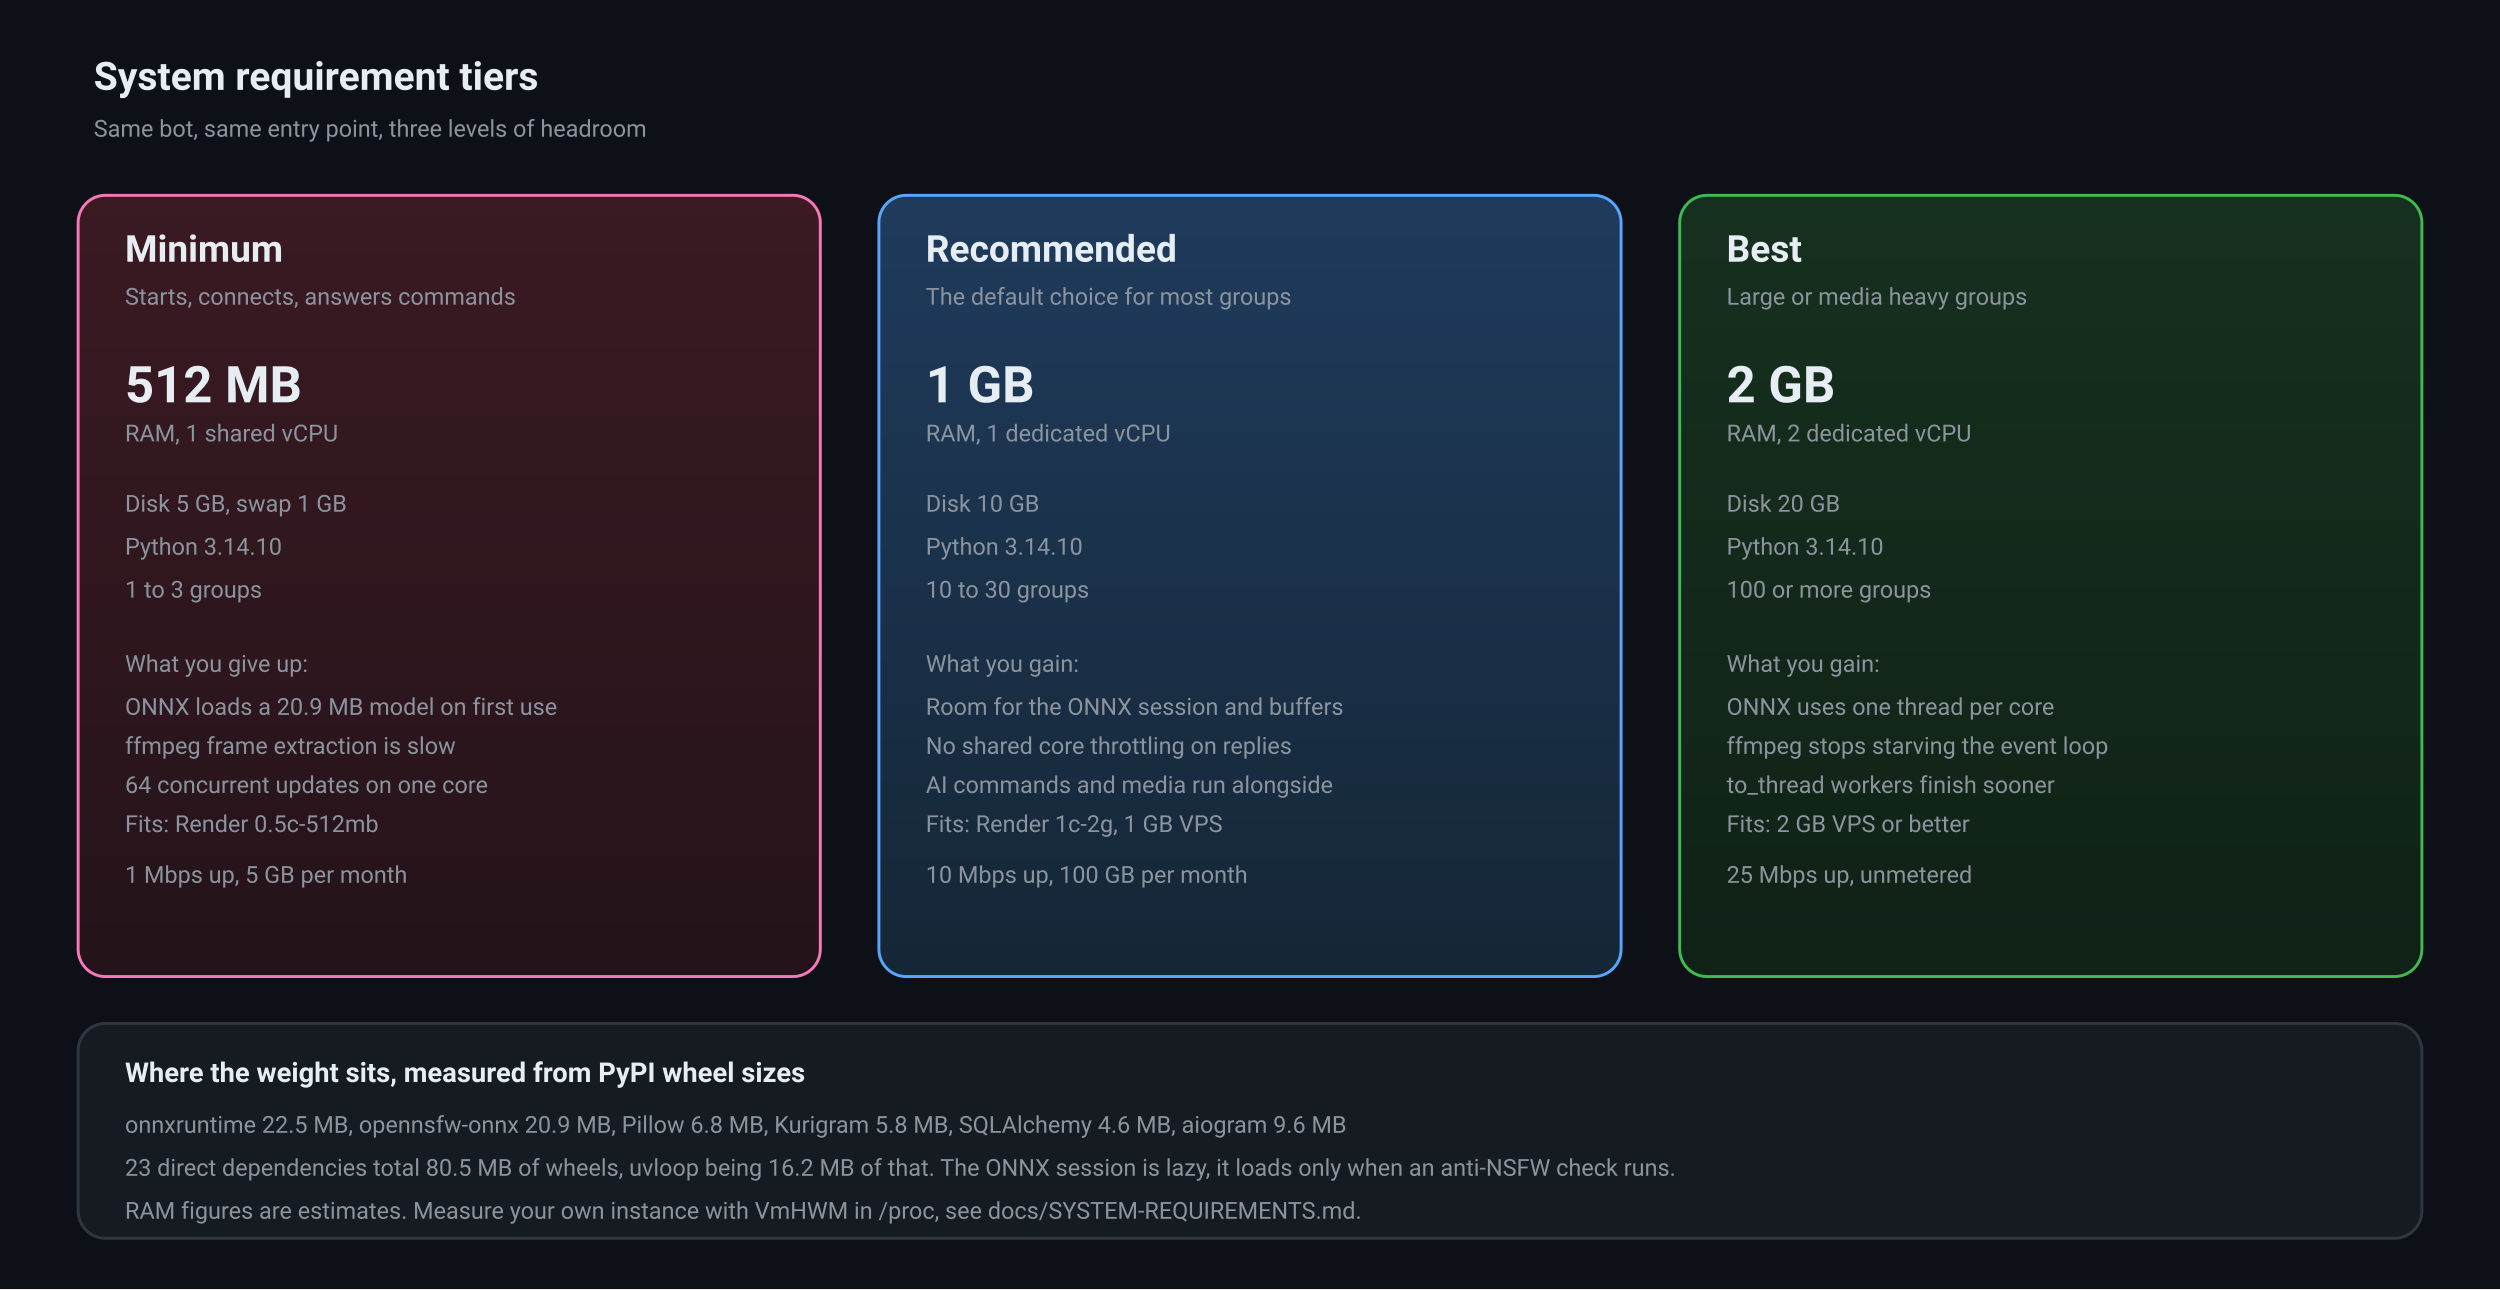
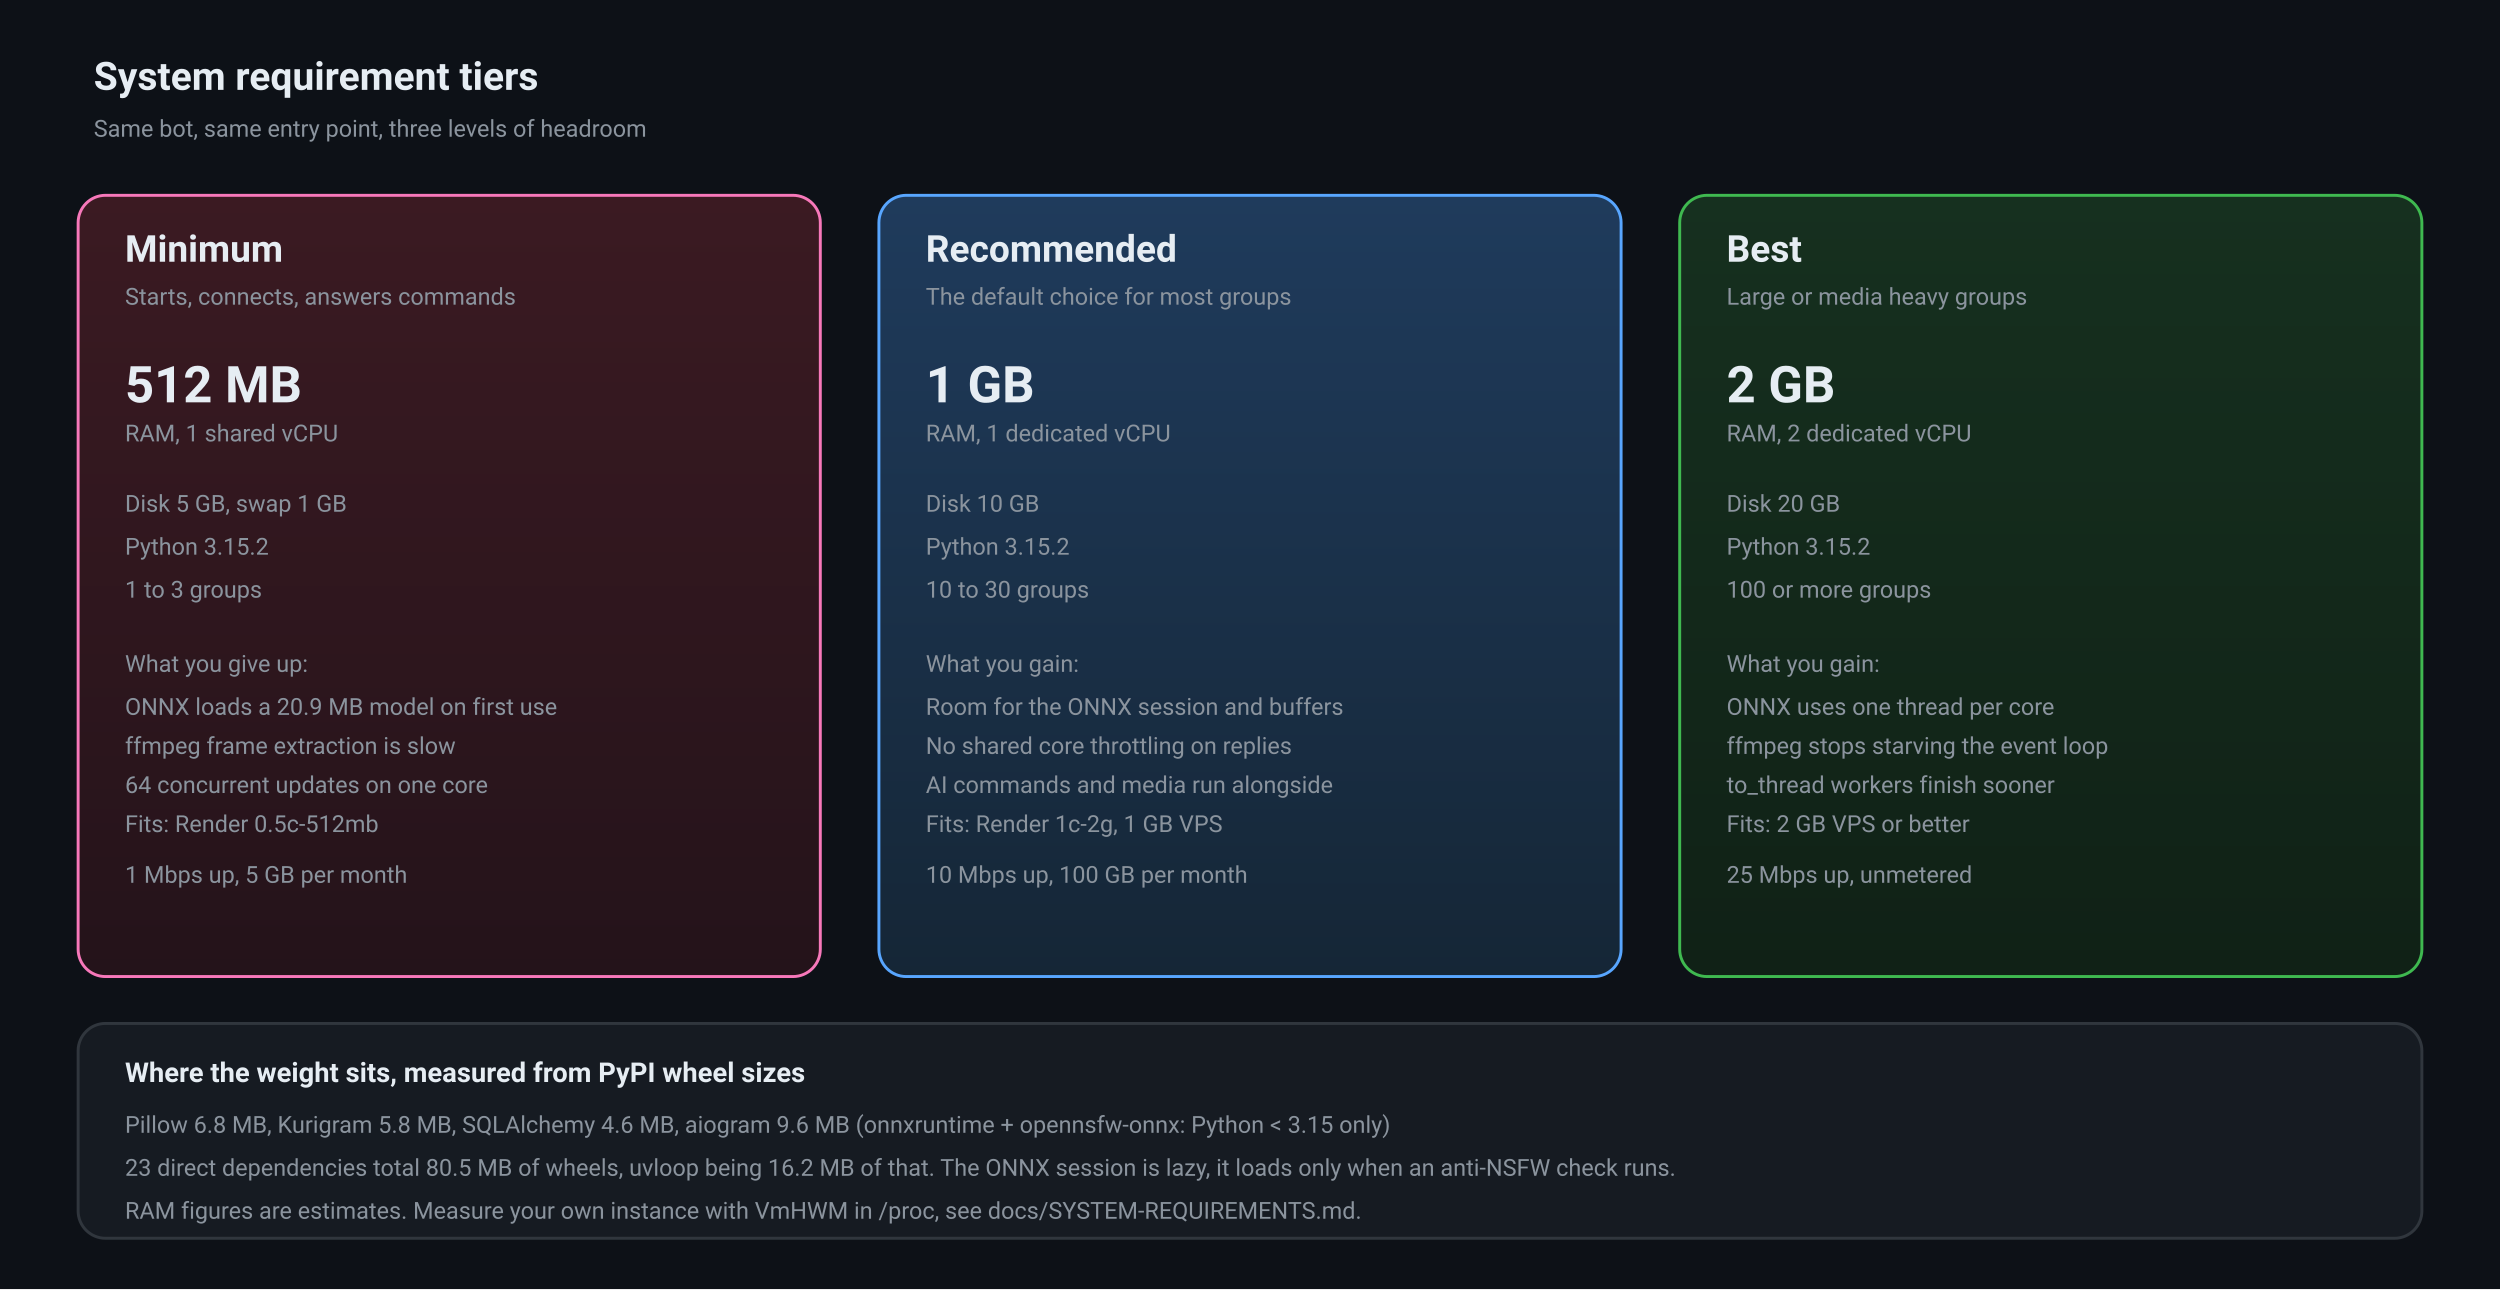
<svg xmlns="http://www.w3.org/2000/svg" viewBox="0 0 1280 660" width="1280" height="660" role="img" aria-label="YaeMiko system requirement tiers">
  <defs>
    <linearGradient id="gmin" x1="0" y1="0" x2="0" y2="1">
      <stop offset="0%" stop-color="#3b1a22" />
      <stop offset="100%" stop-color="#24131a" />
    </linearGradient>
    <linearGradient id="grec" x1="0" y1="0" x2="0" y2="1">
      <stop offset="0%" stop-color="#1f3b5c" />
      <stop offset="100%" stop-color="#152636" />
    </linearGradient>
    <linearGradient id="gbest" x1="0" y1="0" x2="0" y2="1">
      <stop offset="0%" stop-color="#16301f" />
      <stop offset="100%" stop-color="#102116" />
    </linearGradient>
    <style>
      .bg { fill: #0d1117; }
      .panel { fill: #161b22; stroke: #30363d; stroke-width: 1.5; rx: 14; }
      .title { fill: #e6edf3; font: 600 20px "Segoe UI", Roboto, Helvetica, Arial, sans-serif; }
      .tier { fill: #e6edf3; font: 700 19px "Segoe UI", Roboto, Helvetica, Arial, sans-serif; }
      .head { fill: #e6edf3; font: 600 14px "Segoe UI", Roboto, Helvetica, Arial, sans-serif; }
      .sub { fill: #8b949e; font: 400 12px "Segoe UI", Roboto, Helvetica, Arial, sans-serif; }
      .big { fill: #e6edf3; font: 700 26px "Segoe UI", Roboto, Helvetica, Arial, sans-serif; }
      .unit { fill: #8b949e; font: 400 12px "Segoe UI", Roboto, Helvetica, Arial, sans-serif; }
    </style>
  </defs>
  <rect class="bg" x="0" y="0" width="1280" height="660" />
  <text class="title" x="48" y="46">System requirement tiers</text>
  <text class="sub" x="48" y="70">Same bot, same entry point, three levels of headroom</text>
  <rect x="40" y="100" width="380" height="400" rx="14" fill="url(#gmin)" stroke="#f778ba" stroke-width="1.5" />
  <text class="tier" x="64" y="134">Minimum</text>
  <text class="sub" x="64" y="156">Starts, connects, answers commands</text>
  <text class="big" x="64" y="206">512 MB</text>
  <text class="unit" x="64" y="226">RAM, 1 shared vCPU</text>
  <text class="sub" x="64" y="262">Disk 5 GB, swap 1 GB</text>
-   <text class="sub" x="64" y="284">Python 3.14.10</text>
+   <text class="sub" x="64" y="284">Python 3.15.2</text>
  <text class="sub" x="64" y="306">1 to 3 groups</text>
  <text class="sub" x="64" y="344">What you give up:</text>
  <text class="sub" x="64" y="366">ONNX loads a 20.9 MB model on first use</text>
  <text class="sub" x="64" y="386">ffmpeg frame extraction is slow</text>
  <text class="sub" x="64" y="406">64 concurrent updates on one core</text>
  <text class="sub" x="64" y="426">Fits: Render 0.5c-512mb</text>
  <text class="sub" x="64" y="452">1 Mbps up, 5 GB per month</text>
  <rect x="450" y="100" width="380" height="400" rx="14" fill="url(#grec)" stroke="#58a6ff" stroke-width="1.5" />
  <text class="tier" x="474" y="134">Recommended</text>
  <text class="sub" x="474" y="156">The default choice for most groups</text>
  <text class="big" x="474" y="206">1 GB</text>
  <text class="unit" x="474" y="226">RAM, 1 dedicated vCPU</text>
  <text class="sub" x="474" y="262">Disk 10 GB</text>
-   <text class="sub" x="474" y="284">Python 3.14.10</text>
+   <text class="sub" x="474" y="284">Python 3.15.2</text>
  <text class="sub" x="474" y="306">10 to 30 groups</text>
  <text class="sub" x="474" y="344">What you gain:</text>
  <text class="sub" x="474" y="366">Room for the ONNX session and buffers</text>
  <text class="sub" x="474" y="386">No shared core throttling on replies</text>
  <text class="sub" x="474" y="406">AI commands and media run alongside</text>
  <text class="sub" x="474" y="426">Fits: Render 1c-2g, 1 GB VPS</text>
  <text class="sub" x="474" y="452">10 Mbps up, 100 GB per month</text>
  <rect x="860" y="100" width="380" height="400" rx="14" fill="url(#gbest)" stroke="#3fb950" stroke-width="1.5" />
  <text class="tier" x="884" y="134">Best</text>
  <text class="sub" x="884" y="156">Large or media heavy groups</text>
  <text class="big" x="884" y="206">2 GB</text>
  <text class="unit" x="884" y="226">RAM, 2 dedicated vCPU</text>
  <text class="sub" x="884" y="262">Disk 20 GB</text>
-   <text class="sub" x="884" y="284">Python 3.14.10</text>
+   <text class="sub" x="884" y="284">Python 3.15.2</text>
  <text class="sub" x="884" y="306">100 or more groups</text>
  <text class="sub" x="884" y="344">What you gain:</text>
  <text class="sub" x="884" y="366">ONNX uses one thread per core</text>
  <text class="sub" x="884" y="386">ffmpeg stops starving the event loop</text>
  <text class="sub" x="884" y="406">to_thread workers finish sooner</text>
  <text class="sub" x="884" y="426">Fits: 2 GB VPS or better</text>
  <text class="sub" x="884" y="452">25 Mbps up, unmetered</text>
  <rect class="panel" x="40" y="524" width="1200" height="110" />
  <text class="head" x="64" y="554">Where the weight sits, measured from PyPI wheel sizes</text>
-   <text class="sub" x="64" y="580">onnxruntime 22.5 MB, opennsfw-onnx 20.9 MB, Pillow 6.8 MB, Kurigram 5.8 MB, SQLAlchemy 4.6 MB, aiogram 9.6 MB</text>
+   <text class="sub" x="64" y="580">Pillow 6.8 MB, Kurigram 5.8 MB, SQLAlchemy 4.6 MB, aiogram 9.6 MB (onnxruntime + opennsfw-onnx: Python &lt; 3.15 only)</text>
  <text class="sub" x="64" y="602">23 direct dependencies total 80.5 MB of wheels, uvloop being 16.2 MB of that. The ONNX session is lazy, it loads only when an anti-NSFW check runs.</text>
  <text class="sub" x="64" y="624">RAM figures are estimates. Measure your own instance with VmHWM in /proc, see docs/SYSTEM-REQUIREMENTS.md.</text>
</svg>
